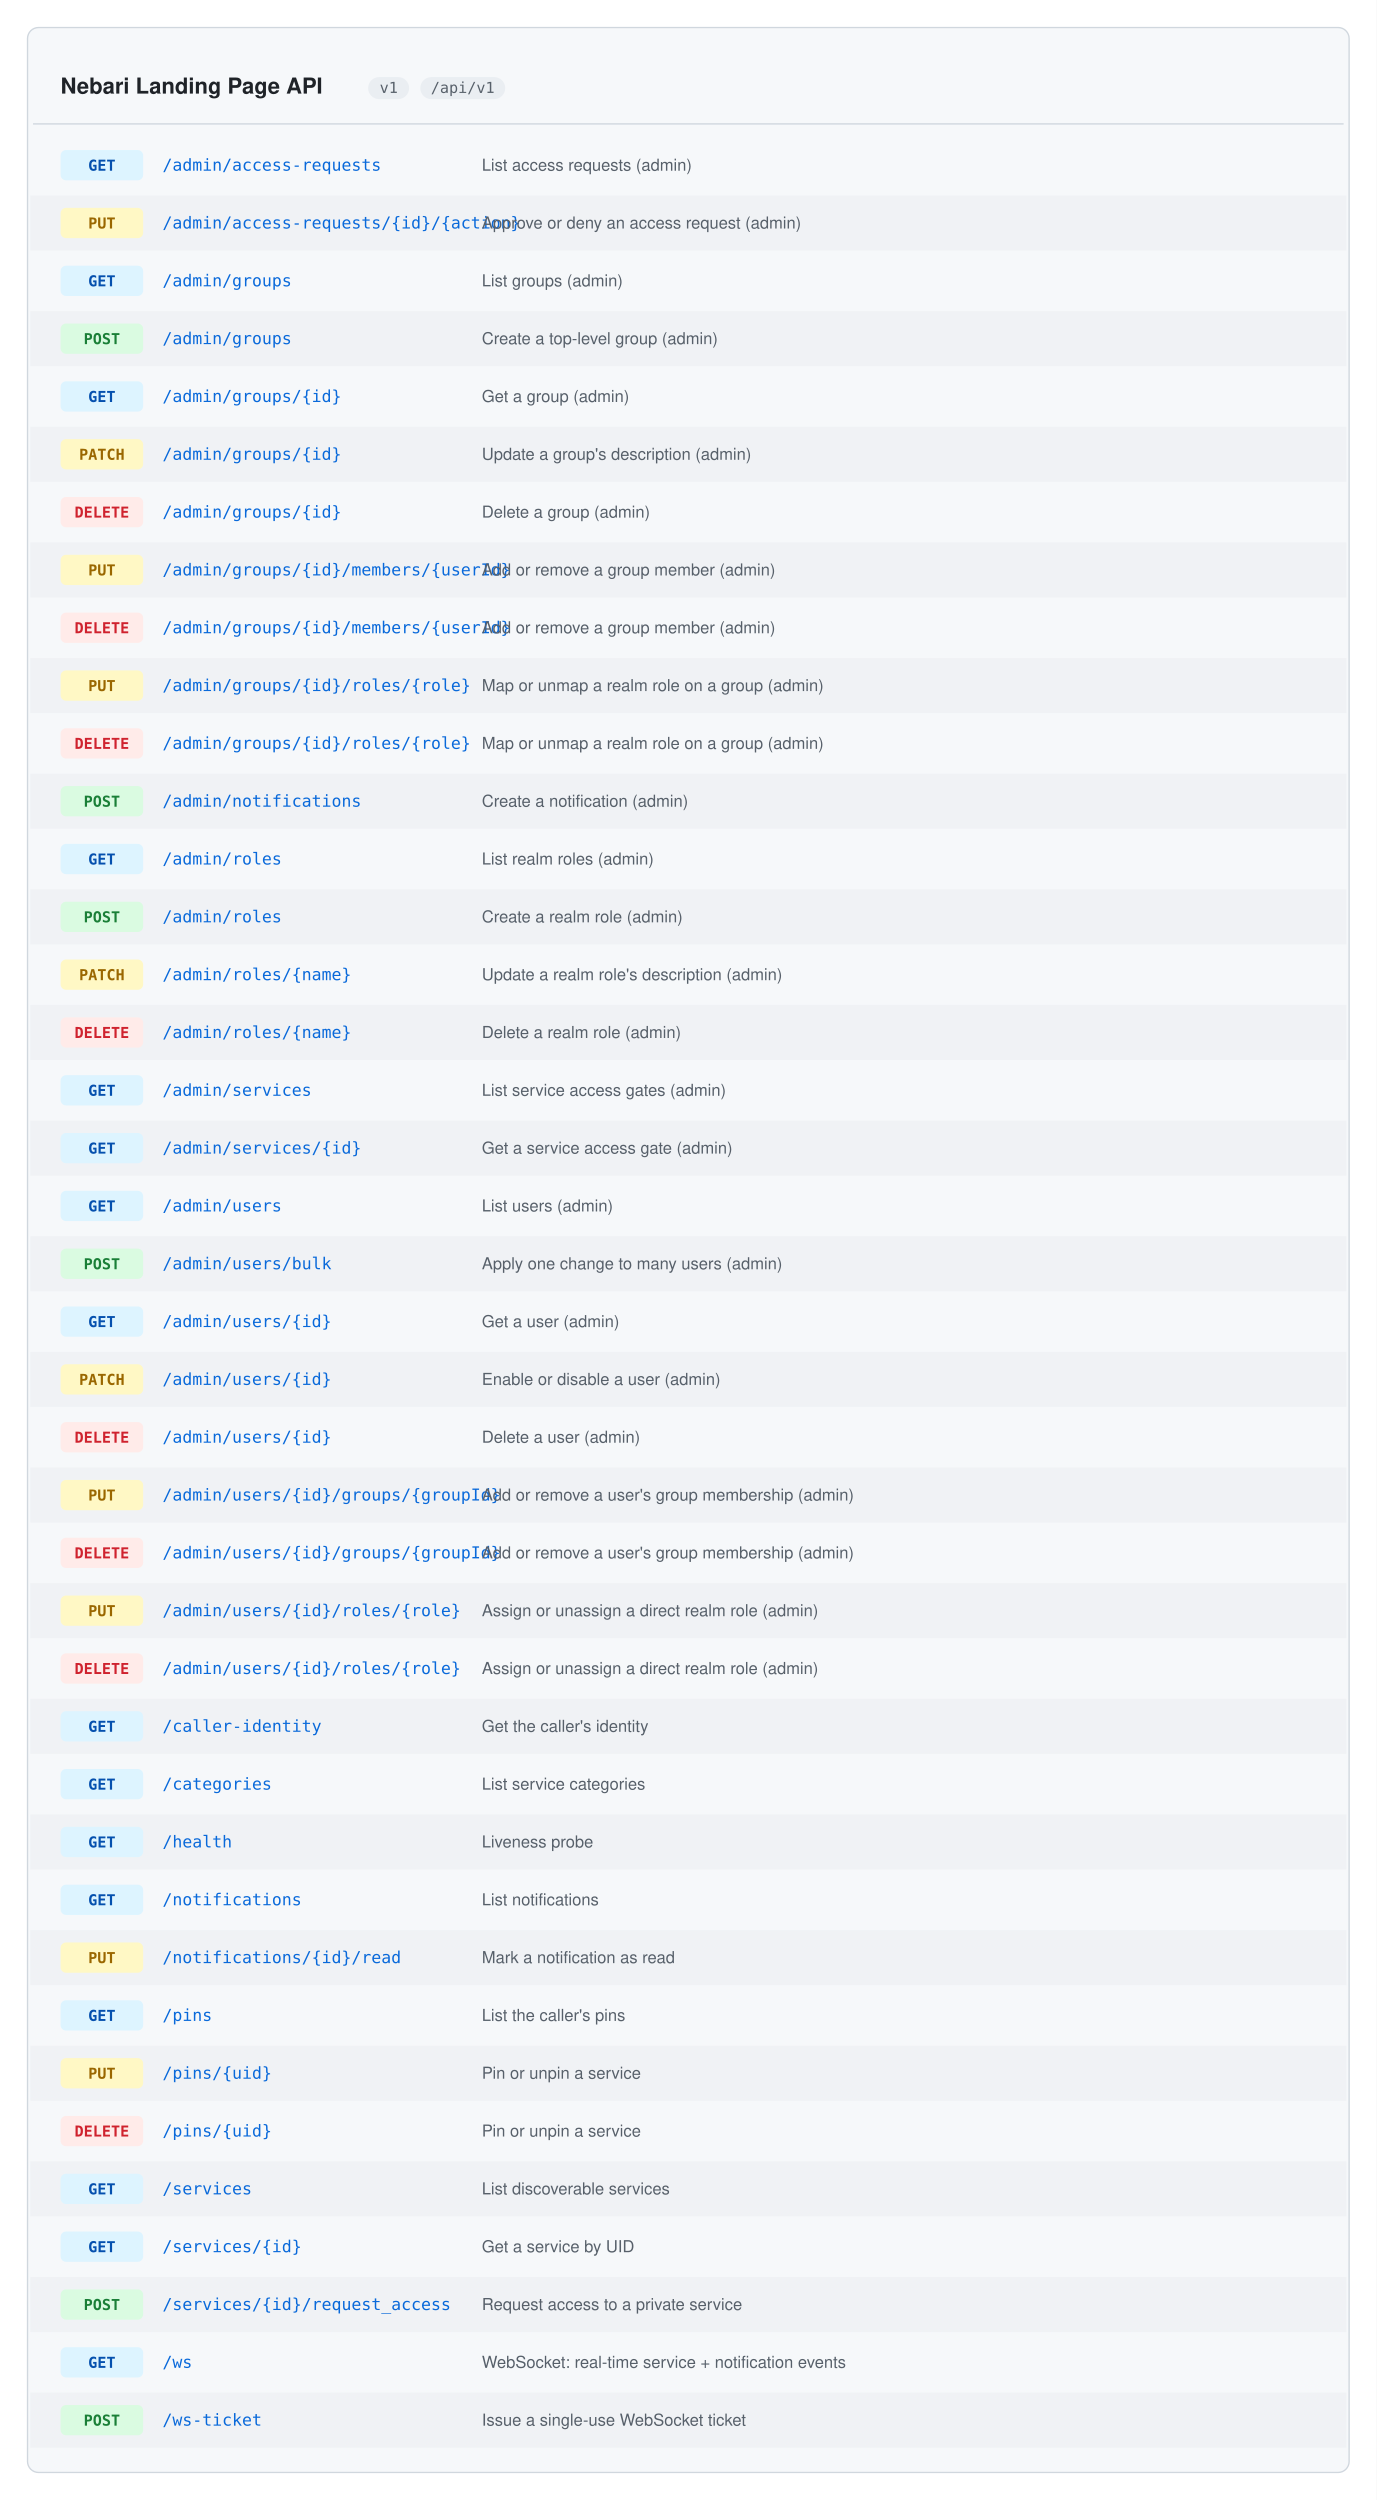
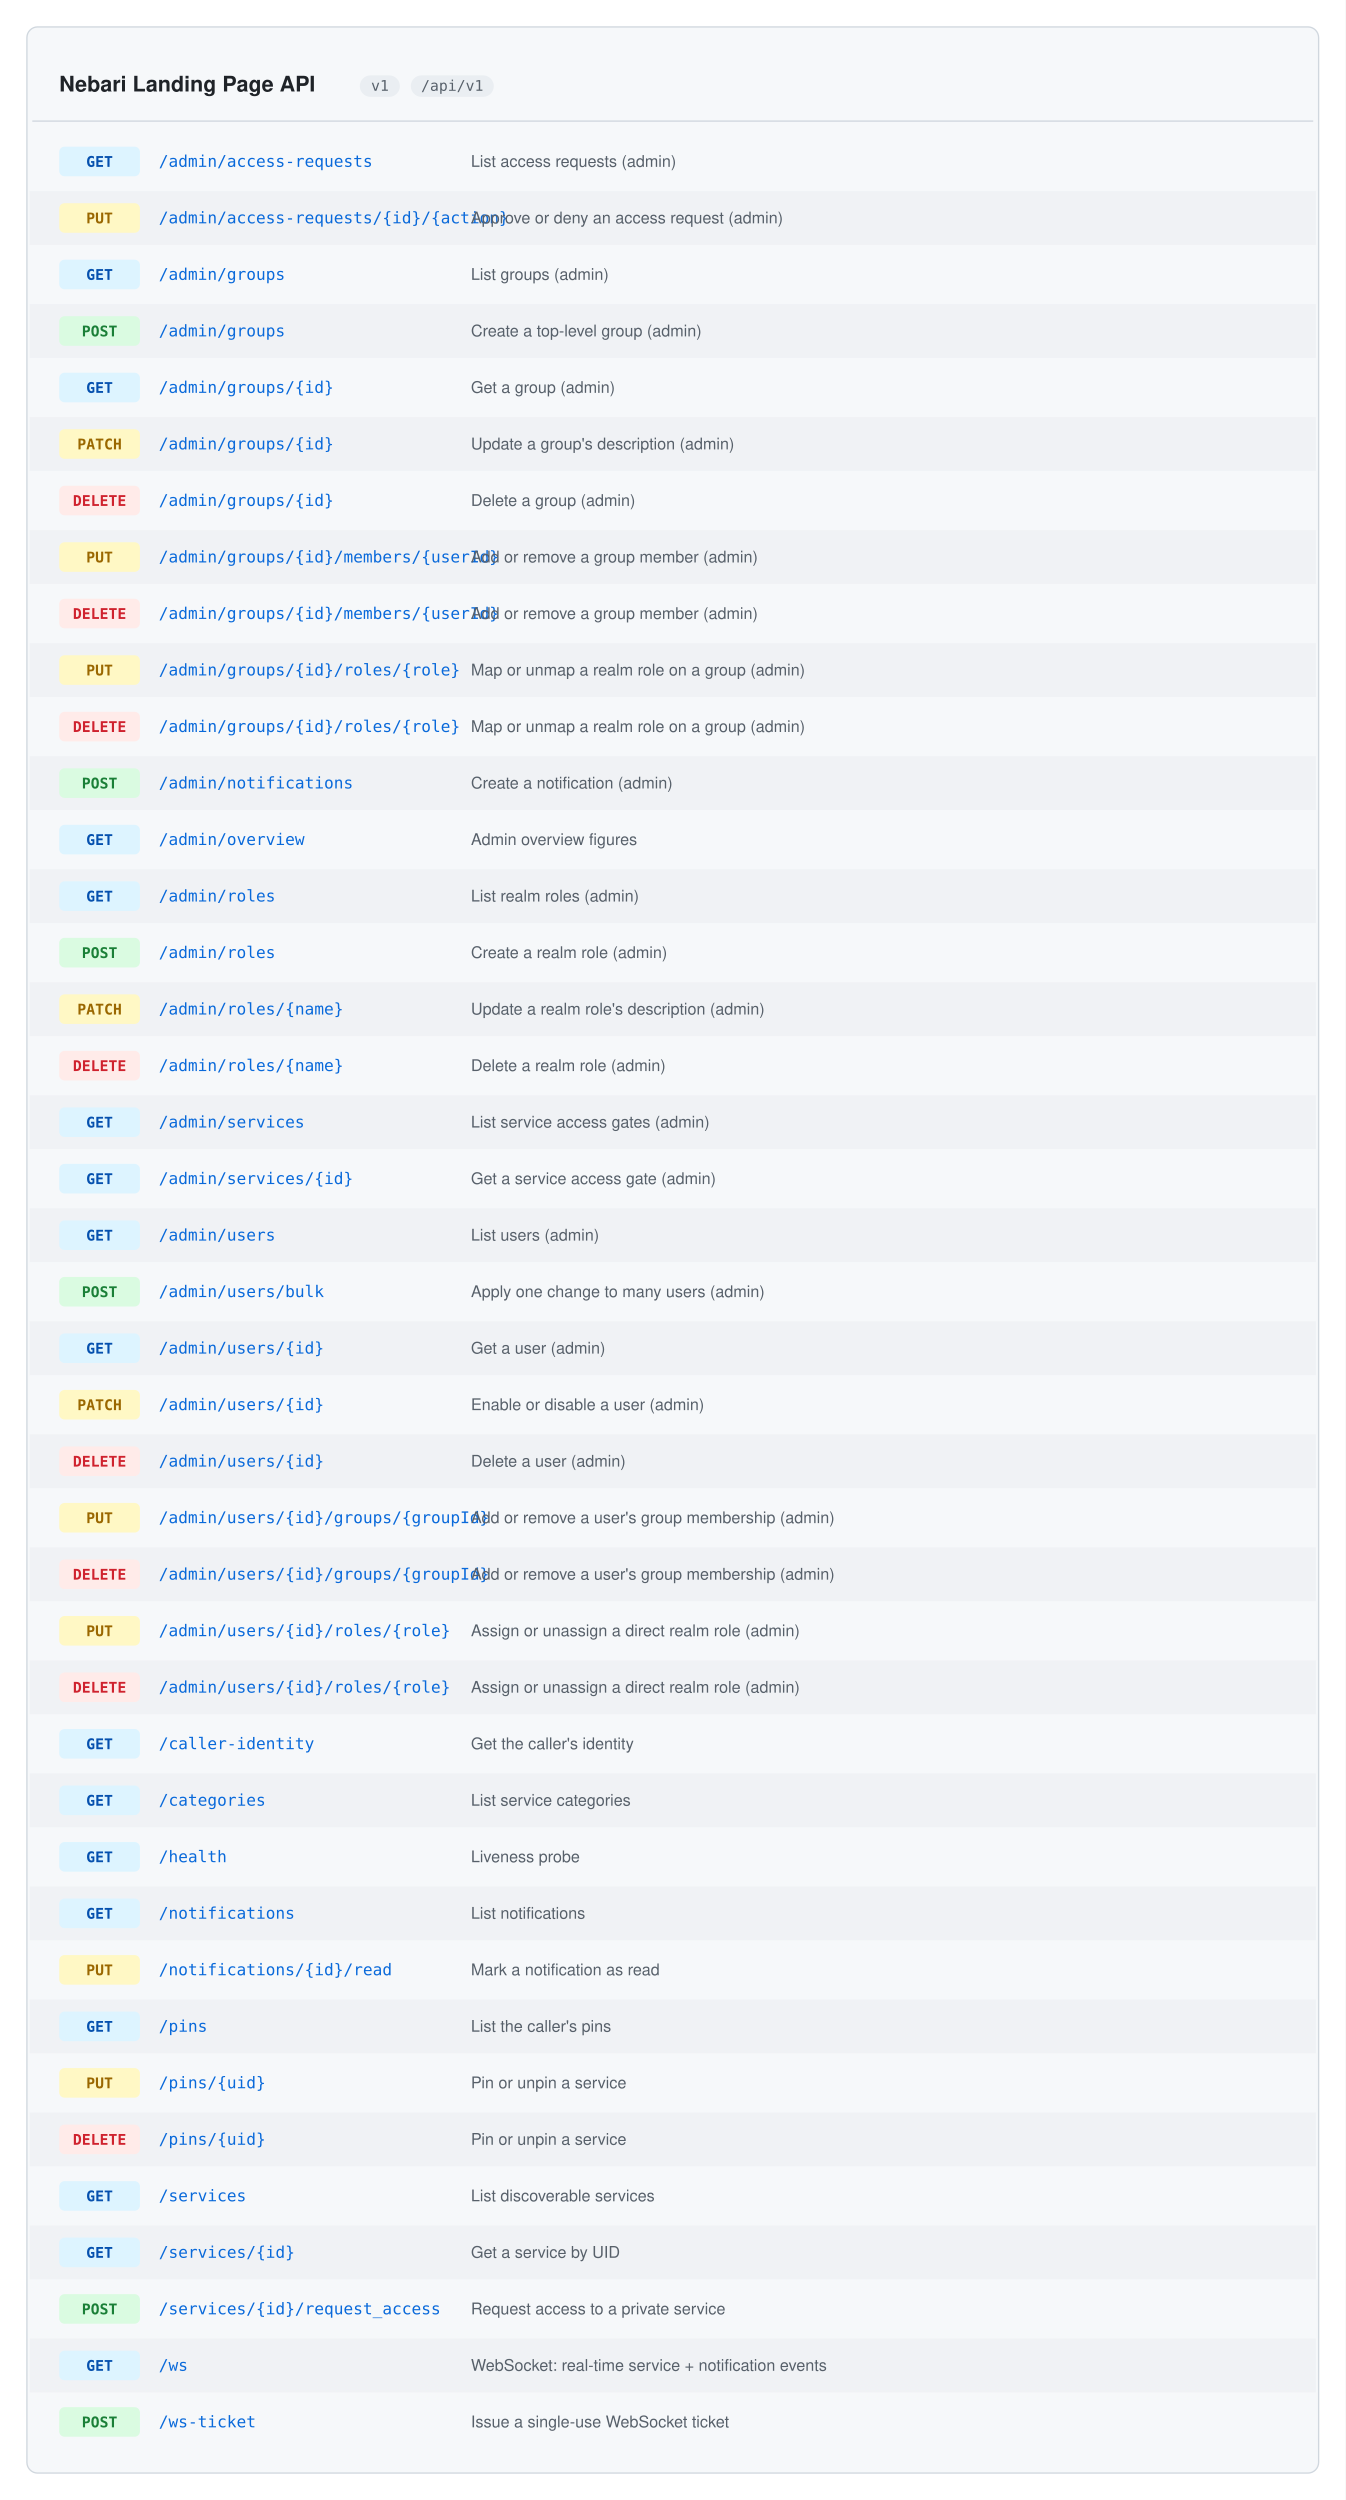
- <svg xmlns="http://www.w3.org/2000/svg" width="1000" height="1816" viewBox="0 0 1000 1816">
-   <rect width="1000" height="1816" fill="#ffffff" />
-   <rect x="20" y="20" width="960" height="1776" rx="8" fill="#f6f8fa" stroke="#d0d7de" stroke-width="1" />
+ <svg xmlns="http://www.w3.org/2000/svg" width="1000" height="1858" viewBox="0 0 1000 1858">
+   <rect width="1000" height="1858" fill="#ffffff" />
+   <rect x="20" y="20" width="960" height="1818" rx="8" fill="#f6f8fa" stroke="#d0d7de" stroke-width="1" />
  <text x="44" y="68" font-family="-apple-system,BlinkMacSystemFont,'Segoe UI',Helvetica,Arial,sans-serif" font-size="16" font-weight="600" fill="#1f2328">Nebari Landing Page API</text>
  <rect x="267.4" y="56.0" width="29.8" height="16" rx="8" fill="#eaeef2" />
  <text x="282.4" y="67.5" font-family="ui-monospace,'Cascadia Code','Source Code Pro',Menlo,Consolas,monospace" font-size="11" fill="#57606a" text-anchor="middle">v1</text>
  <rect x="305.3" y="56.0" width="61.7" height="16" rx="8" fill="#eaeef2" />
  <text x="336.1" y="67.5" font-family="ui-monospace,'Cascadia Code','Source Code Pro',Menlo,Consolas,monospace" font-size="11" fill="#57606a" text-anchor="middle">/api/v1</text>
  <line x1="24" y1="90" x2="976" y2="90" stroke="#d0d7de" stroke-width="1" />
  <rect x="44" y="109" width="60" height="22" rx="4" fill="#ddf4ff" />
  <text x="74" y="124" font-family="ui-monospace,'Cascadia Code','Source Code Pro',Menlo,Consolas,monospace" font-size="11" font-weight="600" fill="#0550ae" text-anchor="middle">GET</text>
  <text x="118" y="124" font-family="ui-monospace,'Cascadia Code','Source Code Pro',Menlo,Consolas,monospace" font-size="12" fill="#0969da">/admin/access-requests</text>
  <text x="350" y="124" font-family="-apple-system,BlinkMacSystemFont,'Segoe UI',Helvetica,Arial,sans-serif" font-size="12" fill="#57606a">List access requests (admin)</text>
  <rect x="22" y="142" width="956" height="40" fill="#f0f2f5" />
  <rect x="44" y="151" width="60" height="22" rx="4" fill="#fff8c5" />
  <text x="74" y="166" font-family="ui-monospace,'Cascadia Code','Source Code Pro',Menlo,Consolas,monospace" font-size="11" font-weight="600" fill="#9a6700" text-anchor="middle">PUT</text>
  <text x="118" y="166" font-family="ui-monospace,'Cascadia Code','Source Code Pro',Menlo,Consolas,monospace" font-size="12" fill="#0969da">/admin/access-requests/{id}/{action}</text>
  <text x="350" y="166" font-family="-apple-system,BlinkMacSystemFont,'Segoe UI',Helvetica,Arial,sans-serif" font-size="12" fill="#57606a">Approve or deny an access request (admin)</text>
  <rect x="44" y="193" width="60" height="22" rx="4" fill="#ddf4ff" />
  <text x="74" y="208" font-family="ui-monospace,'Cascadia Code','Source Code Pro',Menlo,Consolas,monospace" font-size="11" font-weight="600" fill="#0550ae" text-anchor="middle">GET</text>
  <text x="118" y="208" font-family="ui-monospace,'Cascadia Code','Source Code Pro',Menlo,Consolas,monospace" font-size="12" fill="#0969da">/admin/groups</text>
  <text x="350" y="208" font-family="-apple-system,BlinkMacSystemFont,'Segoe UI',Helvetica,Arial,sans-serif" font-size="12" fill="#57606a">List groups (admin)</text>
  <rect x="22" y="226" width="956" height="40" fill="#f0f2f5" />
  <rect x="44" y="235" width="60" height="22" rx="4" fill="#dafbe1" />
  <text x="74" y="250" font-family="ui-monospace,'Cascadia Code','Source Code Pro',Menlo,Consolas,monospace" font-size="11" font-weight="600" fill="#1a7f37" text-anchor="middle">POST</text>
  <text x="118" y="250" font-family="ui-monospace,'Cascadia Code','Source Code Pro',Menlo,Consolas,monospace" font-size="12" fill="#0969da">/admin/groups</text>
  <text x="350" y="250" font-family="-apple-system,BlinkMacSystemFont,'Segoe UI',Helvetica,Arial,sans-serif" font-size="12" fill="#57606a">Create a top-level group (admin)</text>
  <rect x="44" y="277" width="60" height="22" rx="4" fill="#ddf4ff" />
  <text x="74" y="292" font-family="ui-monospace,'Cascadia Code','Source Code Pro',Menlo,Consolas,monospace" font-size="11" font-weight="600" fill="#0550ae" text-anchor="middle">GET</text>
  <text x="118" y="292" font-family="ui-monospace,'Cascadia Code','Source Code Pro',Menlo,Consolas,monospace" font-size="12" fill="#0969da">/admin/groups/{id}</text>
  <text x="350" y="292" font-family="-apple-system,BlinkMacSystemFont,'Segoe UI',Helvetica,Arial,sans-serif" font-size="12" fill="#57606a">Get a group (admin)</text>
  <rect x="22" y="310" width="956" height="40" fill="#f0f2f5" />
  <rect x="44" y="319" width="60" height="22" rx="4" fill="#fff8c5" />
  <text x="74" y="334" font-family="ui-monospace,'Cascadia Code','Source Code Pro',Menlo,Consolas,monospace" font-size="11" font-weight="600" fill="#9a6700" text-anchor="middle">PATCH</text>
  <text x="118" y="334" font-family="ui-monospace,'Cascadia Code','Source Code Pro',Menlo,Consolas,monospace" font-size="12" fill="#0969da">/admin/groups/{id}</text>
  <text x="350" y="334" font-family="-apple-system,BlinkMacSystemFont,'Segoe UI',Helvetica,Arial,sans-serif" font-size="12" fill="#57606a">Update a group's description (admin)</text>
  <rect x="44" y="361" width="60" height="22" rx="4" fill="#ffebe9" />
  <text x="74" y="376" font-family="ui-monospace,'Cascadia Code','Source Code Pro',Menlo,Consolas,monospace" font-size="11" font-weight="600" fill="#cf222e" text-anchor="middle">DELETE</text>
  <text x="118" y="376" font-family="ui-monospace,'Cascadia Code','Source Code Pro',Menlo,Consolas,monospace" font-size="12" fill="#0969da">/admin/groups/{id}</text>
  <text x="350" y="376" font-family="-apple-system,BlinkMacSystemFont,'Segoe UI',Helvetica,Arial,sans-serif" font-size="12" fill="#57606a">Delete a group (admin)</text>
  <rect x="22" y="394" width="956" height="40" fill="#f0f2f5" />
  <rect x="44" y="403" width="60" height="22" rx="4" fill="#fff8c5" />
  <text x="74" y="418" font-family="ui-monospace,'Cascadia Code','Source Code Pro',Menlo,Consolas,monospace" font-size="11" font-weight="600" fill="#9a6700" text-anchor="middle">PUT</text>
  <text x="118" y="418" font-family="ui-monospace,'Cascadia Code','Source Code Pro',Menlo,Consolas,monospace" font-size="12" fill="#0969da">/admin/groups/{id}/members/{userId}</text>
  <text x="350" y="418" font-family="-apple-system,BlinkMacSystemFont,'Segoe UI',Helvetica,Arial,sans-serif" font-size="12" fill="#57606a">Add or remove a group member (admin)</text>
  <rect x="44" y="445" width="60" height="22" rx="4" fill="#ffebe9" />
  <text x="74" y="460" font-family="ui-monospace,'Cascadia Code','Source Code Pro',Menlo,Consolas,monospace" font-size="11" font-weight="600" fill="#cf222e" text-anchor="middle">DELETE</text>
  <text x="118" y="460" font-family="ui-monospace,'Cascadia Code','Source Code Pro',Menlo,Consolas,monospace" font-size="12" fill="#0969da">/admin/groups/{id}/members/{userId}</text>
  <text x="350" y="460" font-family="-apple-system,BlinkMacSystemFont,'Segoe UI',Helvetica,Arial,sans-serif" font-size="12" fill="#57606a">Add or remove a group member (admin)</text>
  <rect x="22" y="478" width="956" height="40" fill="#f0f2f5" />
  <rect x="44" y="487" width="60" height="22" rx="4" fill="#fff8c5" />
  <text x="74" y="502" font-family="ui-monospace,'Cascadia Code','Source Code Pro',Menlo,Consolas,monospace" font-size="11" font-weight="600" fill="#9a6700" text-anchor="middle">PUT</text>
  <text x="118" y="502" font-family="ui-monospace,'Cascadia Code','Source Code Pro',Menlo,Consolas,monospace" font-size="12" fill="#0969da">/admin/groups/{id}/roles/{role}</text>
  <text x="350" y="502" font-family="-apple-system,BlinkMacSystemFont,'Segoe UI',Helvetica,Arial,sans-serif" font-size="12" fill="#57606a">Map or unmap a realm role on a group (admin)</text>
  <rect x="44" y="529" width="60" height="22" rx="4" fill="#ffebe9" />
  <text x="74" y="544" font-family="ui-monospace,'Cascadia Code','Source Code Pro',Menlo,Consolas,monospace" font-size="11" font-weight="600" fill="#cf222e" text-anchor="middle">DELETE</text>
  <text x="118" y="544" font-family="ui-monospace,'Cascadia Code','Source Code Pro',Menlo,Consolas,monospace" font-size="12" fill="#0969da">/admin/groups/{id}/roles/{role}</text>
  <text x="350" y="544" font-family="-apple-system,BlinkMacSystemFont,'Segoe UI',Helvetica,Arial,sans-serif" font-size="12" fill="#57606a">Map or unmap a realm role on a group (admin)</text>
  <rect x="22" y="562" width="956" height="40" fill="#f0f2f5" />
  <rect x="44" y="571" width="60" height="22" rx="4" fill="#dafbe1" />
  <text x="74" y="586" font-family="ui-monospace,'Cascadia Code','Source Code Pro',Menlo,Consolas,monospace" font-size="11" font-weight="600" fill="#1a7f37" text-anchor="middle">POST</text>
  <text x="118" y="586" font-family="ui-monospace,'Cascadia Code','Source Code Pro',Menlo,Consolas,monospace" font-size="12" fill="#0969da">/admin/notifications</text>
  <text x="350" y="586" font-family="-apple-system,BlinkMacSystemFont,'Segoe UI',Helvetica,Arial,sans-serif" font-size="12" fill="#57606a">Create a notification (admin)</text>
  <rect x="44" y="613" width="60" height="22" rx="4" fill="#ddf4ff" />
  <text x="74" y="628" font-family="ui-monospace,'Cascadia Code','Source Code Pro',Menlo,Consolas,monospace" font-size="11" font-weight="600" fill="#0550ae" text-anchor="middle">GET</text>
-   <text x="118" y="628" font-family="ui-monospace,'Cascadia Code','Source Code Pro',Menlo,Consolas,monospace" font-size="12" fill="#0969da">/admin/roles</text>
-   <text x="350" y="628" font-family="-apple-system,BlinkMacSystemFont,'Segoe UI',Helvetica,Arial,sans-serif" font-size="12" fill="#57606a">List realm roles (admin)</text>
+   <text x="118" y="628" font-family="ui-monospace,'Cascadia Code','Source Code Pro',Menlo,Consolas,monospace" font-size="12" fill="#0969da">/admin/overview</text>
+   <text x="350" y="628" font-family="-apple-system,BlinkMacSystemFont,'Segoe UI',Helvetica,Arial,sans-serif" font-size="12" fill="#57606a">Admin overview figures</text>
  <rect x="22" y="646" width="956" height="40" fill="#f0f2f5" />
-   <rect x="44" y="655" width="60" height="22" rx="4" fill="#dafbe1" />
-   <text x="74" y="670" font-family="ui-monospace,'Cascadia Code','Source Code Pro',Menlo,Consolas,monospace" font-size="11" font-weight="600" fill="#1a7f37" text-anchor="middle">POST</text>
+   <rect x="44" y="655" width="60" height="22" rx="4" fill="#ddf4ff" />
+   <text x="74" y="670" font-family="ui-monospace,'Cascadia Code','Source Code Pro',Menlo,Consolas,monospace" font-size="11" font-weight="600" fill="#0550ae" text-anchor="middle">GET</text>
  <text x="118" y="670" font-family="ui-monospace,'Cascadia Code','Source Code Pro',Menlo,Consolas,monospace" font-size="12" fill="#0969da">/admin/roles</text>
-   <text x="350" y="670" font-family="-apple-system,BlinkMacSystemFont,'Segoe UI',Helvetica,Arial,sans-serif" font-size="12" fill="#57606a">Create a realm role (admin)</text>
-   <rect x="44" y="697" width="60" height="22" rx="4" fill="#fff8c5" />
-   <text x="74" y="712" font-family="ui-monospace,'Cascadia Code','Source Code Pro',Menlo,Consolas,monospace" font-size="11" font-weight="600" fill="#9a6700" text-anchor="middle">PATCH</text>
-   <text x="118" y="712" font-family="ui-monospace,'Cascadia Code','Source Code Pro',Menlo,Consolas,monospace" font-size="12" fill="#0969da">/admin/roles/{name}</text>
-   <text x="350" y="712" font-family="-apple-system,BlinkMacSystemFont,'Segoe UI',Helvetica,Arial,sans-serif" font-size="12" fill="#57606a">Update a realm role's description (admin)</text>
+   <text x="350" y="670" font-family="-apple-system,BlinkMacSystemFont,'Segoe UI',Helvetica,Arial,sans-serif" font-size="12" fill="#57606a">List realm roles (admin)</text>
+   <rect x="44" y="697" width="60" height="22" rx="4" fill="#dafbe1" />
+   <text x="74" y="712" font-family="ui-monospace,'Cascadia Code','Source Code Pro',Menlo,Consolas,monospace" font-size="11" font-weight="600" fill="#1a7f37" text-anchor="middle">POST</text>
+   <text x="118" y="712" font-family="ui-monospace,'Cascadia Code','Source Code Pro',Menlo,Consolas,monospace" font-size="12" fill="#0969da">/admin/roles</text>
+   <text x="350" y="712" font-family="-apple-system,BlinkMacSystemFont,'Segoe UI',Helvetica,Arial,sans-serif" font-size="12" fill="#57606a">Create a realm role (admin)</text>
  <rect x="22" y="730" width="956" height="40" fill="#f0f2f5" />
-   <rect x="44" y="739" width="60" height="22" rx="4" fill="#ffebe9" />
-   <text x="74" y="754" font-family="ui-monospace,'Cascadia Code','Source Code Pro',Menlo,Consolas,monospace" font-size="11" font-weight="600" fill="#cf222e" text-anchor="middle">DELETE</text>
+   <rect x="44" y="739" width="60" height="22" rx="4" fill="#fff8c5" />
+   <text x="74" y="754" font-family="ui-monospace,'Cascadia Code','Source Code Pro',Menlo,Consolas,monospace" font-size="11" font-weight="600" fill="#9a6700" text-anchor="middle">PATCH</text>
  <text x="118" y="754" font-family="ui-monospace,'Cascadia Code','Source Code Pro',Menlo,Consolas,monospace" font-size="12" fill="#0969da">/admin/roles/{name}</text>
-   <text x="350" y="754" font-family="-apple-system,BlinkMacSystemFont,'Segoe UI',Helvetica,Arial,sans-serif" font-size="12" fill="#57606a">Delete a realm role (admin)</text>
-   <rect x="44" y="781" width="60" height="22" rx="4" fill="#ddf4ff" />
-   <text x="74" y="796" font-family="ui-monospace,'Cascadia Code','Source Code Pro',Menlo,Consolas,monospace" font-size="11" font-weight="600" fill="#0550ae" text-anchor="middle">GET</text>
-   <text x="118" y="796" font-family="ui-monospace,'Cascadia Code','Source Code Pro',Menlo,Consolas,monospace" font-size="12" fill="#0969da">/admin/services</text>
-   <text x="350" y="796" font-family="-apple-system,BlinkMacSystemFont,'Segoe UI',Helvetica,Arial,sans-serif" font-size="12" fill="#57606a">List service access gates (admin)</text>
+   <text x="350" y="754" font-family="-apple-system,BlinkMacSystemFont,'Segoe UI',Helvetica,Arial,sans-serif" font-size="12" fill="#57606a">Update a realm role's description (admin)</text>
+   <rect x="44" y="781" width="60" height="22" rx="4" fill="#ffebe9" />
+   <text x="74" y="796" font-family="ui-monospace,'Cascadia Code','Source Code Pro',Menlo,Consolas,monospace" font-size="11" font-weight="600" fill="#cf222e" text-anchor="middle">DELETE</text>
+   <text x="118" y="796" font-family="ui-monospace,'Cascadia Code','Source Code Pro',Menlo,Consolas,monospace" font-size="12" fill="#0969da">/admin/roles/{name}</text>
+   <text x="350" y="796" font-family="-apple-system,BlinkMacSystemFont,'Segoe UI',Helvetica,Arial,sans-serif" font-size="12" fill="#57606a">Delete a realm role (admin)</text>
  <rect x="22" y="814" width="956" height="40" fill="#f0f2f5" />
  <rect x="44" y="823" width="60" height="22" rx="4" fill="#ddf4ff" />
  <text x="74" y="838" font-family="ui-monospace,'Cascadia Code','Source Code Pro',Menlo,Consolas,monospace" font-size="11" font-weight="600" fill="#0550ae" text-anchor="middle">GET</text>
-   <text x="118" y="838" font-family="ui-monospace,'Cascadia Code','Source Code Pro',Menlo,Consolas,monospace" font-size="12" fill="#0969da">/admin/services/{id}</text>
-   <text x="350" y="838" font-family="-apple-system,BlinkMacSystemFont,'Segoe UI',Helvetica,Arial,sans-serif" font-size="12" fill="#57606a">Get a service access gate (admin)</text>
+   <text x="118" y="838" font-family="ui-monospace,'Cascadia Code','Source Code Pro',Menlo,Consolas,monospace" font-size="12" fill="#0969da">/admin/services</text>
+   <text x="350" y="838" font-family="-apple-system,BlinkMacSystemFont,'Segoe UI',Helvetica,Arial,sans-serif" font-size="12" fill="#57606a">List service access gates (admin)</text>
  <rect x="44" y="865" width="60" height="22" rx="4" fill="#ddf4ff" />
  <text x="74" y="880" font-family="ui-monospace,'Cascadia Code','Source Code Pro',Menlo,Consolas,monospace" font-size="11" font-weight="600" fill="#0550ae" text-anchor="middle">GET</text>
-   <text x="118" y="880" font-family="ui-monospace,'Cascadia Code','Source Code Pro',Menlo,Consolas,monospace" font-size="12" fill="#0969da">/admin/users</text>
-   <text x="350" y="880" font-family="-apple-system,BlinkMacSystemFont,'Segoe UI',Helvetica,Arial,sans-serif" font-size="12" fill="#57606a">List users (admin)</text>
+   <text x="118" y="880" font-family="ui-monospace,'Cascadia Code','Source Code Pro',Menlo,Consolas,monospace" font-size="12" fill="#0969da">/admin/services/{id}</text>
+   <text x="350" y="880" font-family="-apple-system,BlinkMacSystemFont,'Segoe UI',Helvetica,Arial,sans-serif" font-size="12" fill="#57606a">Get a service access gate (admin)</text>
  <rect x="22" y="898" width="956" height="40" fill="#f0f2f5" />
-   <rect x="44" y="907" width="60" height="22" rx="4" fill="#dafbe1" />
-   <text x="74" y="922" font-family="ui-monospace,'Cascadia Code','Source Code Pro',Menlo,Consolas,monospace" font-size="11" font-weight="600" fill="#1a7f37" text-anchor="middle">POST</text>
-   <text x="118" y="922" font-family="ui-monospace,'Cascadia Code','Source Code Pro',Menlo,Consolas,monospace" font-size="12" fill="#0969da">/admin/users/bulk</text>
-   <text x="350" y="922" font-family="-apple-system,BlinkMacSystemFont,'Segoe UI',Helvetica,Arial,sans-serif" font-size="12" fill="#57606a">Apply one change to many users (admin)</text>
-   <rect x="44" y="949" width="60" height="22" rx="4" fill="#ddf4ff" />
-   <text x="74" y="964" font-family="ui-monospace,'Cascadia Code','Source Code Pro',Menlo,Consolas,monospace" font-size="11" font-weight="600" fill="#0550ae" text-anchor="middle">GET</text>
-   <text x="118" y="964" font-family="ui-monospace,'Cascadia Code','Source Code Pro',Menlo,Consolas,monospace" font-size="12" fill="#0969da">/admin/users/{id}</text>
-   <text x="350" y="964" font-family="-apple-system,BlinkMacSystemFont,'Segoe UI',Helvetica,Arial,sans-serif" font-size="12" fill="#57606a">Get a user (admin)</text>
+   <rect x="44" y="907" width="60" height="22" rx="4" fill="#ddf4ff" />
+   <text x="74" y="922" font-family="ui-monospace,'Cascadia Code','Source Code Pro',Menlo,Consolas,monospace" font-size="11" font-weight="600" fill="#0550ae" text-anchor="middle">GET</text>
+   <text x="118" y="922" font-family="ui-monospace,'Cascadia Code','Source Code Pro',Menlo,Consolas,monospace" font-size="12" fill="#0969da">/admin/users</text>
+   <text x="350" y="922" font-family="-apple-system,BlinkMacSystemFont,'Segoe UI',Helvetica,Arial,sans-serif" font-size="12" fill="#57606a">List users (admin)</text>
+   <rect x="44" y="949" width="60" height="22" rx="4" fill="#dafbe1" />
+   <text x="74" y="964" font-family="ui-monospace,'Cascadia Code','Source Code Pro',Menlo,Consolas,monospace" font-size="11" font-weight="600" fill="#1a7f37" text-anchor="middle">POST</text>
+   <text x="118" y="964" font-family="ui-monospace,'Cascadia Code','Source Code Pro',Menlo,Consolas,monospace" font-size="12" fill="#0969da">/admin/users/bulk</text>
+   <text x="350" y="964" font-family="-apple-system,BlinkMacSystemFont,'Segoe UI',Helvetica,Arial,sans-serif" font-size="12" fill="#57606a">Apply one change to many users (admin)</text>
  <rect x="22" y="982" width="956" height="40" fill="#f0f2f5" />
-   <rect x="44" y="991" width="60" height="22" rx="4" fill="#fff8c5" />
-   <text x="74" y="1006" font-family="ui-monospace,'Cascadia Code','Source Code Pro',Menlo,Consolas,monospace" font-size="11" font-weight="600" fill="#9a6700" text-anchor="middle">PATCH</text>
+   <rect x="44" y="991" width="60" height="22" rx="4" fill="#ddf4ff" />
+   <text x="74" y="1006" font-family="ui-monospace,'Cascadia Code','Source Code Pro',Menlo,Consolas,monospace" font-size="11" font-weight="600" fill="#0550ae" text-anchor="middle">GET</text>
  <text x="118" y="1006" font-family="ui-monospace,'Cascadia Code','Source Code Pro',Menlo,Consolas,monospace" font-size="12" fill="#0969da">/admin/users/{id}</text>
-   <text x="350" y="1006" font-family="-apple-system,BlinkMacSystemFont,'Segoe UI',Helvetica,Arial,sans-serif" font-size="12" fill="#57606a">Enable or disable a user (admin)</text>
-   <rect x="44" y="1033" width="60" height="22" rx="4" fill="#ffebe9" />
-   <text x="74" y="1048" font-family="ui-monospace,'Cascadia Code','Source Code Pro',Menlo,Consolas,monospace" font-size="11" font-weight="600" fill="#cf222e" text-anchor="middle">DELETE</text>
+   <text x="350" y="1006" font-family="-apple-system,BlinkMacSystemFont,'Segoe UI',Helvetica,Arial,sans-serif" font-size="12" fill="#57606a">Get a user (admin)</text>
+   <rect x="44" y="1033" width="60" height="22" rx="4" fill="#fff8c5" />
+   <text x="74" y="1048" font-family="ui-monospace,'Cascadia Code','Source Code Pro',Menlo,Consolas,monospace" font-size="11" font-weight="600" fill="#9a6700" text-anchor="middle">PATCH</text>
  <text x="118" y="1048" font-family="ui-monospace,'Cascadia Code','Source Code Pro',Menlo,Consolas,monospace" font-size="12" fill="#0969da">/admin/users/{id}</text>
-   <text x="350" y="1048" font-family="-apple-system,BlinkMacSystemFont,'Segoe UI',Helvetica,Arial,sans-serif" font-size="12" fill="#57606a">Delete a user (admin)</text>
+   <text x="350" y="1048" font-family="-apple-system,BlinkMacSystemFont,'Segoe UI',Helvetica,Arial,sans-serif" font-size="12" fill="#57606a">Enable or disable a user (admin)</text>
  <rect x="22" y="1066" width="956" height="40" fill="#f0f2f5" />
-   <rect x="44" y="1075" width="60" height="22" rx="4" fill="#fff8c5" />
-   <text x="74" y="1090" font-family="ui-monospace,'Cascadia Code','Source Code Pro',Menlo,Consolas,monospace" font-size="11" font-weight="600" fill="#9a6700" text-anchor="middle">PUT</text>
-   <text x="118" y="1090" font-family="ui-monospace,'Cascadia Code','Source Code Pro',Menlo,Consolas,monospace" font-size="12" fill="#0969da">/admin/users/{id}/groups/{groupId}</text>
-   <text x="350" y="1090" font-family="-apple-system,BlinkMacSystemFont,'Segoe UI',Helvetica,Arial,sans-serif" font-size="12" fill="#57606a">Add or remove a user's group membership (admin)</text>
-   <rect x="44" y="1117" width="60" height="22" rx="4" fill="#ffebe9" />
-   <text x="74" y="1132" font-family="ui-monospace,'Cascadia Code','Source Code Pro',Menlo,Consolas,monospace" font-size="11" font-weight="600" fill="#cf222e" text-anchor="middle">DELETE</text>
+   <rect x="44" y="1075" width="60" height="22" rx="4" fill="#ffebe9" />
+   <text x="74" y="1090" font-family="ui-monospace,'Cascadia Code','Source Code Pro',Menlo,Consolas,monospace" font-size="11" font-weight="600" fill="#cf222e" text-anchor="middle">DELETE</text>
+   <text x="118" y="1090" font-family="ui-monospace,'Cascadia Code','Source Code Pro',Menlo,Consolas,monospace" font-size="12" fill="#0969da">/admin/users/{id}</text>
+   <text x="350" y="1090" font-family="-apple-system,BlinkMacSystemFont,'Segoe UI',Helvetica,Arial,sans-serif" font-size="12" fill="#57606a">Delete a user (admin)</text>
+   <rect x="44" y="1117" width="60" height="22" rx="4" fill="#fff8c5" />
+   <text x="74" y="1132" font-family="ui-monospace,'Cascadia Code','Source Code Pro',Menlo,Consolas,monospace" font-size="11" font-weight="600" fill="#9a6700" text-anchor="middle">PUT</text>
  <text x="118" y="1132" font-family="ui-monospace,'Cascadia Code','Source Code Pro',Menlo,Consolas,monospace" font-size="12" fill="#0969da">/admin/users/{id}/groups/{groupId}</text>
  <text x="350" y="1132" font-family="-apple-system,BlinkMacSystemFont,'Segoe UI',Helvetica,Arial,sans-serif" font-size="12" fill="#57606a">Add or remove a user's group membership (admin)</text>
  <rect x="22" y="1150" width="956" height="40" fill="#f0f2f5" />
-   <rect x="44" y="1159" width="60" height="22" rx="4" fill="#fff8c5" />
-   <text x="74" y="1174" font-family="ui-monospace,'Cascadia Code','Source Code Pro',Menlo,Consolas,monospace" font-size="11" font-weight="600" fill="#9a6700" text-anchor="middle">PUT</text>
-   <text x="118" y="1174" font-family="ui-monospace,'Cascadia Code','Source Code Pro',Menlo,Consolas,monospace" font-size="12" fill="#0969da">/admin/users/{id}/roles/{role}</text>
-   <text x="350" y="1174" font-family="-apple-system,BlinkMacSystemFont,'Segoe UI',Helvetica,Arial,sans-serif" font-size="12" fill="#57606a">Assign or unassign a direct realm role (admin)</text>
-   <rect x="44" y="1201" width="60" height="22" rx="4" fill="#ffebe9" />
-   <text x="74" y="1216" font-family="ui-monospace,'Cascadia Code','Source Code Pro',Menlo,Consolas,monospace" font-size="11" font-weight="600" fill="#cf222e" text-anchor="middle">DELETE</text>
+   <rect x="44" y="1159" width="60" height="22" rx="4" fill="#ffebe9" />
+   <text x="74" y="1174" font-family="ui-monospace,'Cascadia Code','Source Code Pro',Menlo,Consolas,monospace" font-size="11" font-weight="600" fill="#cf222e" text-anchor="middle">DELETE</text>
+   <text x="118" y="1174" font-family="ui-monospace,'Cascadia Code','Source Code Pro',Menlo,Consolas,monospace" font-size="12" fill="#0969da">/admin/users/{id}/groups/{groupId}</text>
+   <text x="350" y="1174" font-family="-apple-system,BlinkMacSystemFont,'Segoe UI',Helvetica,Arial,sans-serif" font-size="12" fill="#57606a">Add or remove a user's group membership (admin)</text>
+   <rect x="44" y="1201" width="60" height="22" rx="4" fill="#fff8c5" />
+   <text x="74" y="1216" font-family="ui-monospace,'Cascadia Code','Source Code Pro',Menlo,Consolas,monospace" font-size="11" font-weight="600" fill="#9a6700" text-anchor="middle">PUT</text>
  <text x="118" y="1216" font-family="ui-monospace,'Cascadia Code','Source Code Pro',Menlo,Consolas,monospace" font-size="12" fill="#0969da">/admin/users/{id}/roles/{role}</text>
  <text x="350" y="1216" font-family="-apple-system,BlinkMacSystemFont,'Segoe UI',Helvetica,Arial,sans-serif" font-size="12" fill="#57606a">Assign or unassign a direct realm role (admin)</text>
  <rect x="22" y="1234" width="956" height="40" fill="#f0f2f5" />
-   <rect x="44" y="1243" width="60" height="22" rx="4" fill="#ddf4ff" />
-   <text x="74" y="1258" font-family="ui-monospace,'Cascadia Code','Source Code Pro',Menlo,Consolas,monospace" font-size="11" font-weight="600" fill="#0550ae" text-anchor="middle">GET</text>
-   <text x="118" y="1258" font-family="ui-monospace,'Cascadia Code','Source Code Pro',Menlo,Consolas,monospace" font-size="12" fill="#0969da">/caller-identity</text>
-   <text x="350" y="1258" font-family="-apple-system,BlinkMacSystemFont,'Segoe UI',Helvetica,Arial,sans-serif" font-size="12" fill="#57606a">Get the caller's identity</text>
+   <rect x="44" y="1243" width="60" height="22" rx="4" fill="#ffebe9" />
+   <text x="74" y="1258" font-family="ui-monospace,'Cascadia Code','Source Code Pro',Menlo,Consolas,monospace" font-size="11" font-weight="600" fill="#cf222e" text-anchor="middle">DELETE</text>
+   <text x="118" y="1258" font-family="ui-monospace,'Cascadia Code','Source Code Pro',Menlo,Consolas,monospace" font-size="12" fill="#0969da">/admin/users/{id}/roles/{role}</text>
+   <text x="350" y="1258" font-family="-apple-system,BlinkMacSystemFont,'Segoe UI',Helvetica,Arial,sans-serif" font-size="12" fill="#57606a">Assign or unassign a direct realm role (admin)</text>
  <rect x="44" y="1285" width="60" height="22" rx="4" fill="#ddf4ff" />
  <text x="74" y="1300" font-family="ui-monospace,'Cascadia Code','Source Code Pro',Menlo,Consolas,monospace" font-size="11" font-weight="600" fill="#0550ae" text-anchor="middle">GET</text>
-   <text x="118" y="1300" font-family="ui-monospace,'Cascadia Code','Source Code Pro',Menlo,Consolas,monospace" font-size="12" fill="#0969da">/categories</text>
-   <text x="350" y="1300" font-family="-apple-system,BlinkMacSystemFont,'Segoe UI',Helvetica,Arial,sans-serif" font-size="12" fill="#57606a">List service categories</text>
+   <text x="118" y="1300" font-family="ui-monospace,'Cascadia Code','Source Code Pro',Menlo,Consolas,monospace" font-size="12" fill="#0969da">/caller-identity</text>
+   <text x="350" y="1300" font-family="-apple-system,BlinkMacSystemFont,'Segoe UI',Helvetica,Arial,sans-serif" font-size="12" fill="#57606a">Get the caller's identity</text>
  <rect x="22" y="1318" width="956" height="40" fill="#f0f2f5" />
  <rect x="44" y="1327" width="60" height="22" rx="4" fill="#ddf4ff" />
  <text x="74" y="1342" font-family="ui-monospace,'Cascadia Code','Source Code Pro',Menlo,Consolas,monospace" font-size="11" font-weight="600" fill="#0550ae" text-anchor="middle">GET</text>
-   <text x="118" y="1342" font-family="ui-monospace,'Cascadia Code','Source Code Pro',Menlo,Consolas,monospace" font-size="12" fill="#0969da">/health</text>
-   <text x="350" y="1342" font-family="-apple-system,BlinkMacSystemFont,'Segoe UI',Helvetica,Arial,sans-serif" font-size="12" fill="#57606a">Liveness probe</text>
+   <text x="118" y="1342" font-family="ui-monospace,'Cascadia Code','Source Code Pro',Menlo,Consolas,monospace" font-size="12" fill="#0969da">/categories</text>
+   <text x="350" y="1342" font-family="-apple-system,BlinkMacSystemFont,'Segoe UI',Helvetica,Arial,sans-serif" font-size="12" fill="#57606a">List service categories</text>
  <rect x="44" y="1369" width="60" height="22" rx="4" fill="#ddf4ff" />
  <text x="74" y="1384" font-family="ui-monospace,'Cascadia Code','Source Code Pro',Menlo,Consolas,monospace" font-size="11" font-weight="600" fill="#0550ae" text-anchor="middle">GET</text>
-   <text x="118" y="1384" font-family="ui-monospace,'Cascadia Code','Source Code Pro',Menlo,Consolas,monospace" font-size="12" fill="#0969da">/notifications</text>
-   <text x="350" y="1384" font-family="-apple-system,BlinkMacSystemFont,'Segoe UI',Helvetica,Arial,sans-serif" font-size="12" fill="#57606a">List notifications</text>
+   <text x="118" y="1384" font-family="ui-monospace,'Cascadia Code','Source Code Pro',Menlo,Consolas,monospace" font-size="12" fill="#0969da">/health</text>
+   <text x="350" y="1384" font-family="-apple-system,BlinkMacSystemFont,'Segoe UI',Helvetica,Arial,sans-serif" font-size="12" fill="#57606a">Liveness probe</text>
  <rect x="22" y="1402" width="956" height="40" fill="#f0f2f5" />
-   <rect x="44" y="1411" width="60" height="22" rx="4" fill="#fff8c5" />
-   <text x="74" y="1426" font-family="ui-monospace,'Cascadia Code','Source Code Pro',Menlo,Consolas,monospace" font-size="11" font-weight="600" fill="#9a6700" text-anchor="middle">PUT</text>
-   <text x="118" y="1426" font-family="ui-monospace,'Cascadia Code','Source Code Pro',Menlo,Consolas,monospace" font-size="12" fill="#0969da">/notifications/{id}/read</text>
-   <text x="350" y="1426" font-family="-apple-system,BlinkMacSystemFont,'Segoe UI',Helvetica,Arial,sans-serif" font-size="12" fill="#57606a">Mark a notification as read</text>
-   <rect x="44" y="1453" width="60" height="22" rx="4" fill="#ddf4ff" />
-   <text x="74" y="1468" font-family="ui-monospace,'Cascadia Code','Source Code Pro',Menlo,Consolas,monospace" font-size="11" font-weight="600" fill="#0550ae" text-anchor="middle">GET</text>
-   <text x="118" y="1468" font-family="ui-monospace,'Cascadia Code','Source Code Pro',Menlo,Consolas,monospace" font-size="12" fill="#0969da">/pins</text>
-   <text x="350" y="1468" font-family="-apple-system,BlinkMacSystemFont,'Segoe UI',Helvetica,Arial,sans-serif" font-size="12" fill="#57606a">List the caller's pins</text>
+   <rect x="44" y="1411" width="60" height="22" rx="4" fill="#ddf4ff" />
+   <text x="74" y="1426" font-family="ui-monospace,'Cascadia Code','Source Code Pro',Menlo,Consolas,monospace" font-size="11" font-weight="600" fill="#0550ae" text-anchor="middle">GET</text>
+   <text x="118" y="1426" font-family="ui-monospace,'Cascadia Code','Source Code Pro',Menlo,Consolas,monospace" font-size="12" fill="#0969da">/notifications</text>
+   <text x="350" y="1426" font-family="-apple-system,BlinkMacSystemFont,'Segoe UI',Helvetica,Arial,sans-serif" font-size="12" fill="#57606a">List notifications</text>
+   <rect x="44" y="1453" width="60" height="22" rx="4" fill="#fff8c5" />
+   <text x="74" y="1468" font-family="ui-monospace,'Cascadia Code','Source Code Pro',Menlo,Consolas,monospace" font-size="11" font-weight="600" fill="#9a6700" text-anchor="middle">PUT</text>
+   <text x="118" y="1468" font-family="ui-monospace,'Cascadia Code','Source Code Pro',Menlo,Consolas,monospace" font-size="12" fill="#0969da">/notifications/{id}/read</text>
+   <text x="350" y="1468" font-family="-apple-system,BlinkMacSystemFont,'Segoe UI',Helvetica,Arial,sans-serif" font-size="12" fill="#57606a">Mark a notification as read</text>
  <rect x="22" y="1486" width="956" height="40" fill="#f0f2f5" />
-   <rect x="44" y="1495" width="60" height="22" rx="4" fill="#fff8c5" />
-   <text x="74" y="1510" font-family="ui-monospace,'Cascadia Code','Source Code Pro',Menlo,Consolas,monospace" font-size="11" font-weight="600" fill="#9a6700" text-anchor="middle">PUT</text>
-   <text x="118" y="1510" font-family="ui-monospace,'Cascadia Code','Source Code Pro',Menlo,Consolas,monospace" font-size="12" fill="#0969da">/pins/{uid}</text>
-   <text x="350" y="1510" font-family="-apple-system,BlinkMacSystemFont,'Segoe UI',Helvetica,Arial,sans-serif" font-size="12" fill="#57606a">Pin or unpin a service</text>
-   <rect x="44" y="1537" width="60" height="22" rx="4" fill="#ffebe9" />
-   <text x="74" y="1552" font-family="ui-monospace,'Cascadia Code','Source Code Pro',Menlo,Consolas,monospace" font-size="11" font-weight="600" fill="#cf222e" text-anchor="middle">DELETE</text>
+   <rect x="44" y="1495" width="60" height="22" rx="4" fill="#ddf4ff" />
+   <text x="74" y="1510" font-family="ui-monospace,'Cascadia Code','Source Code Pro',Menlo,Consolas,monospace" font-size="11" font-weight="600" fill="#0550ae" text-anchor="middle">GET</text>
+   <text x="118" y="1510" font-family="ui-monospace,'Cascadia Code','Source Code Pro',Menlo,Consolas,monospace" font-size="12" fill="#0969da">/pins</text>
+   <text x="350" y="1510" font-family="-apple-system,BlinkMacSystemFont,'Segoe UI',Helvetica,Arial,sans-serif" font-size="12" fill="#57606a">List the caller's pins</text>
+   <rect x="44" y="1537" width="60" height="22" rx="4" fill="#fff8c5" />
+   <text x="74" y="1552" font-family="ui-monospace,'Cascadia Code','Source Code Pro',Menlo,Consolas,monospace" font-size="11" font-weight="600" fill="#9a6700" text-anchor="middle">PUT</text>
  <text x="118" y="1552" font-family="ui-monospace,'Cascadia Code','Source Code Pro',Menlo,Consolas,monospace" font-size="12" fill="#0969da">/pins/{uid}</text>
  <text x="350" y="1552" font-family="-apple-system,BlinkMacSystemFont,'Segoe UI',Helvetica,Arial,sans-serif" font-size="12" fill="#57606a">Pin or unpin a service</text>
  <rect x="22" y="1570" width="956" height="40" fill="#f0f2f5" />
-   <rect x="44" y="1579" width="60" height="22" rx="4" fill="#ddf4ff" />
-   <text x="74" y="1594" font-family="ui-monospace,'Cascadia Code','Source Code Pro',Menlo,Consolas,monospace" font-size="11" font-weight="600" fill="#0550ae" text-anchor="middle">GET</text>
-   <text x="118" y="1594" font-family="ui-monospace,'Cascadia Code','Source Code Pro',Menlo,Consolas,monospace" font-size="12" fill="#0969da">/services</text>
-   <text x="350" y="1594" font-family="-apple-system,BlinkMacSystemFont,'Segoe UI',Helvetica,Arial,sans-serif" font-size="12" fill="#57606a">List discoverable services</text>
+   <rect x="44" y="1579" width="60" height="22" rx="4" fill="#ffebe9" />
+   <text x="74" y="1594" font-family="ui-monospace,'Cascadia Code','Source Code Pro',Menlo,Consolas,monospace" font-size="11" font-weight="600" fill="#cf222e" text-anchor="middle">DELETE</text>
+   <text x="118" y="1594" font-family="ui-monospace,'Cascadia Code','Source Code Pro',Menlo,Consolas,monospace" font-size="12" fill="#0969da">/pins/{uid}</text>
+   <text x="350" y="1594" font-family="-apple-system,BlinkMacSystemFont,'Segoe UI',Helvetica,Arial,sans-serif" font-size="12" fill="#57606a">Pin or unpin a service</text>
  <rect x="44" y="1621" width="60" height="22" rx="4" fill="#ddf4ff" />
  <text x="74" y="1636" font-family="ui-monospace,'Cascadia Code','Source Code Pro',Menlo,Consolas,monospace" font-size="11" font-weight="600" fill="#0550ae" text-anchor="middle">GET</text>
-   <text x="118" y="1636" font-family="ui-monospace,'Cascadia Code','Source Code Pro',Menlo,Consolas,monospace" font-size="12" fill="#0969da">/services/{id}</text>
-   <text x="350" y="1636" font-family="-apple-system,BlinkMacSystemFont,'Segoe UI',Helvetica,Arial,sans-serif" font-size="12" fill="#57606a">Get a service by UID</text>
+   <text x="118" y="1636" font-family="ui-monospace,'Cascadia Code','Source Code Pro',Menlo,Consolas,monospace" font-size="12" fill="#0969da">/services</text>
+   <text x="350" y="1636" font-family="-apple-system,BlinkMacSystemFont,'Segoe UI',Helvetica,Arial,sans-serif" font-size="12" fill="#57606a">List discoverable services</text>
  <rect x="22" y="1654" width="956" height="40" fill="#f0f2f5" />
-   <rect x="44" y="1663" width="60" height="22" rx="4" fill="#dafbe1" />
-   <text x="74" y="1678" font-family="ui-monospace,'Cascadia Code','Source Code Pro',Menlo,Consolas,monospace" font-size="11" font-weight="600" fill="#1a7f37" text-anchor="middle">POST</text>
-   <text x="118" y="1678" font-family="ui-monospace,'Cascadia Code','Source Code Pro',Menlo,Consolas,monospace" font-size="12" fill="#0969da">/services/{id}/request_access</text>
-   <text x="350" y="1678" font-family="-apple-system,BlinkMacSystemFont,'Segoe UI',Helvetica,Arial,sans-serif" font-size="12" fill="#57606a">Request access to a private service</text>
-   <rect x="44" y="1705" width="60" height="22" rx="4" fill="#ddf4ff" />
-   <text x="74" y="1720" font-family="ui-monospace,'Cascadia Code','Source Code Pro',Menlo,Consolas,monospace" font-size="11" font-weight="600" fill="#0550ae" text-anchor="middle">GET</text>
-   <text x="118" y="1720" font-family="ui-monospace,'Cascadia Code','Source Code Pro',Menlo,Consolas,monospace" font-size="12" fill="#0969da">/ws</text>
-   <text x="350" y="1720" font-family="-apple-system,BlinkMacSystemFont,'Segoe UI',Helvetica,Arial,sans-serif" font-size="12" fill="#57606a">WebSocket: real-time service + notification events</text>
+   <rect x="44" y="1663" width="60" height="22" rx="4" fill="#ddf4ff" />
+   <text x="74" y="1678" font-family="ui-monospace,'Cascadia Code','Source Code Pro',Menlo,Consolas,monospace" font-size="11" font-weight="600" fill="#0550ae" text-anchor="middle">GET</text>
+   <text x="118" y="1678" font-family="ui-monospace,'Cascadia Code','Source Code Pro',Menlo,Consolas,monospace" font-size="12" fill="#0969da">/services/{id}</text>
+   <text x="350" y="1678" font-family="-apple-system,BlinkMacSystemFont,'Segoe UI',Helvetica,Arial,sans-serif" font-size="12" fill="#57606a">Get a service by UID</text>
+   <rect x="44" y="1705" width="60" height="22" rx="4" fill="#dafbe1" />
+   <text x="74" y="1720" font-family="ui-monospace,'Cascadia Code','Source Code Pro',Menlo,Consolas,monospace" font-size="11" font-weight="600" fill="#1a7f37" text-anchor="middle">POST</text>
+   <text x="118" y="1720" font-family="ui-monospace,'Cascadia Code','Source Code Pro',Menlo,Consolas,monospace" font-size="12" fill="#0969da">/services/{id}/request_access</text>
+   <text x="350" y="1720" font-family="-apple-system,BlinkMacSystemFont,'Segoe UI',Helvetica,Arial,sans-serif" font-size="12" fill="#57606a">Request access to a private service</text>
  <rect x="22" y="1738" width="956" height="40" fill="#f0f2f5" />
-   <rect x="44" y="1747" width="60" height="22" rx="4" fill="#dafbe1" />
-   <text x="74" y="1762" font-family="ui-monospace,'Cascadia Code','Source Code Pro',Menlo,Consolas,monospace" font-size="11" font-weight="600" fill="#1a7f37" text-anchor="middle">POST</text>
-   <text x="118" y="1762" font-family="ui-monospace,'Cascadia Code','Source Code Pro',Menlo,Consolas,monospace" font-size="12" fill="#0969da">/ws-ticket</text>
-   <text x="350" y="1762" font-family="-apple-system,BlinkMacSystemFont,'Segoe UI',Helvetica,Arial,sans-serif" font-size="12" fill="#57606a">Issue a single-use WebSocket ticket</text>
+   <rect x="44" y="1747" width="60" height="22" rx="4" fill="#ddf4ff" />
+   <text x="74" y="1762" font-family="ui-monospace,'Cascadia Code','Source Code Pro',Menlo,Consolas,monospace" font-size="11" font-weight="600" fill="#0550ae" text-anchor="middle">GET</text>
+   <text x="118" y="1762" font-family="ui-monospace,'Cascadia Code','Source Code Pro',Menlo,Consolas,monospace" font-size="12" fill="#0969da">/ws</text>
+   <text x="350" y="1762" font-family="-apple-system,BlinkMacSystemFont,'Segoe UI',Helvetica,Arial,sans-serif" font-size="12" fill="#57606a">WebSocket: real-time service + notification events</text>
+   <rect x="44" y="1789" width="60" height="22" rx="4" fill="#dafbe1" />
+   <text x="74" y="1804" font-family="ui-monospace,'Cascadia Code','Source Code Pro',Menlo,Consolas,monospace" font-size="11" font-weight="600" fill="#1a7f37" text-anchor="middle">POST</text>
+   <text x="118" y="1804" font-family="ui-monospace,'Cascadia Code','Source Code Pro',Menlo,Consolas,monospace" font-size="12" fill="#0969da">/ws-ticket</text>
+   <text x="350" y="1804" font-family="-apple-system,BlinkMacSystemFont,'Segoe UI',Helvetica,Arial,sans-serif" font-size="12" fill="#57606a">Issue a single-use WebSocket ticket</text>
</svg>
